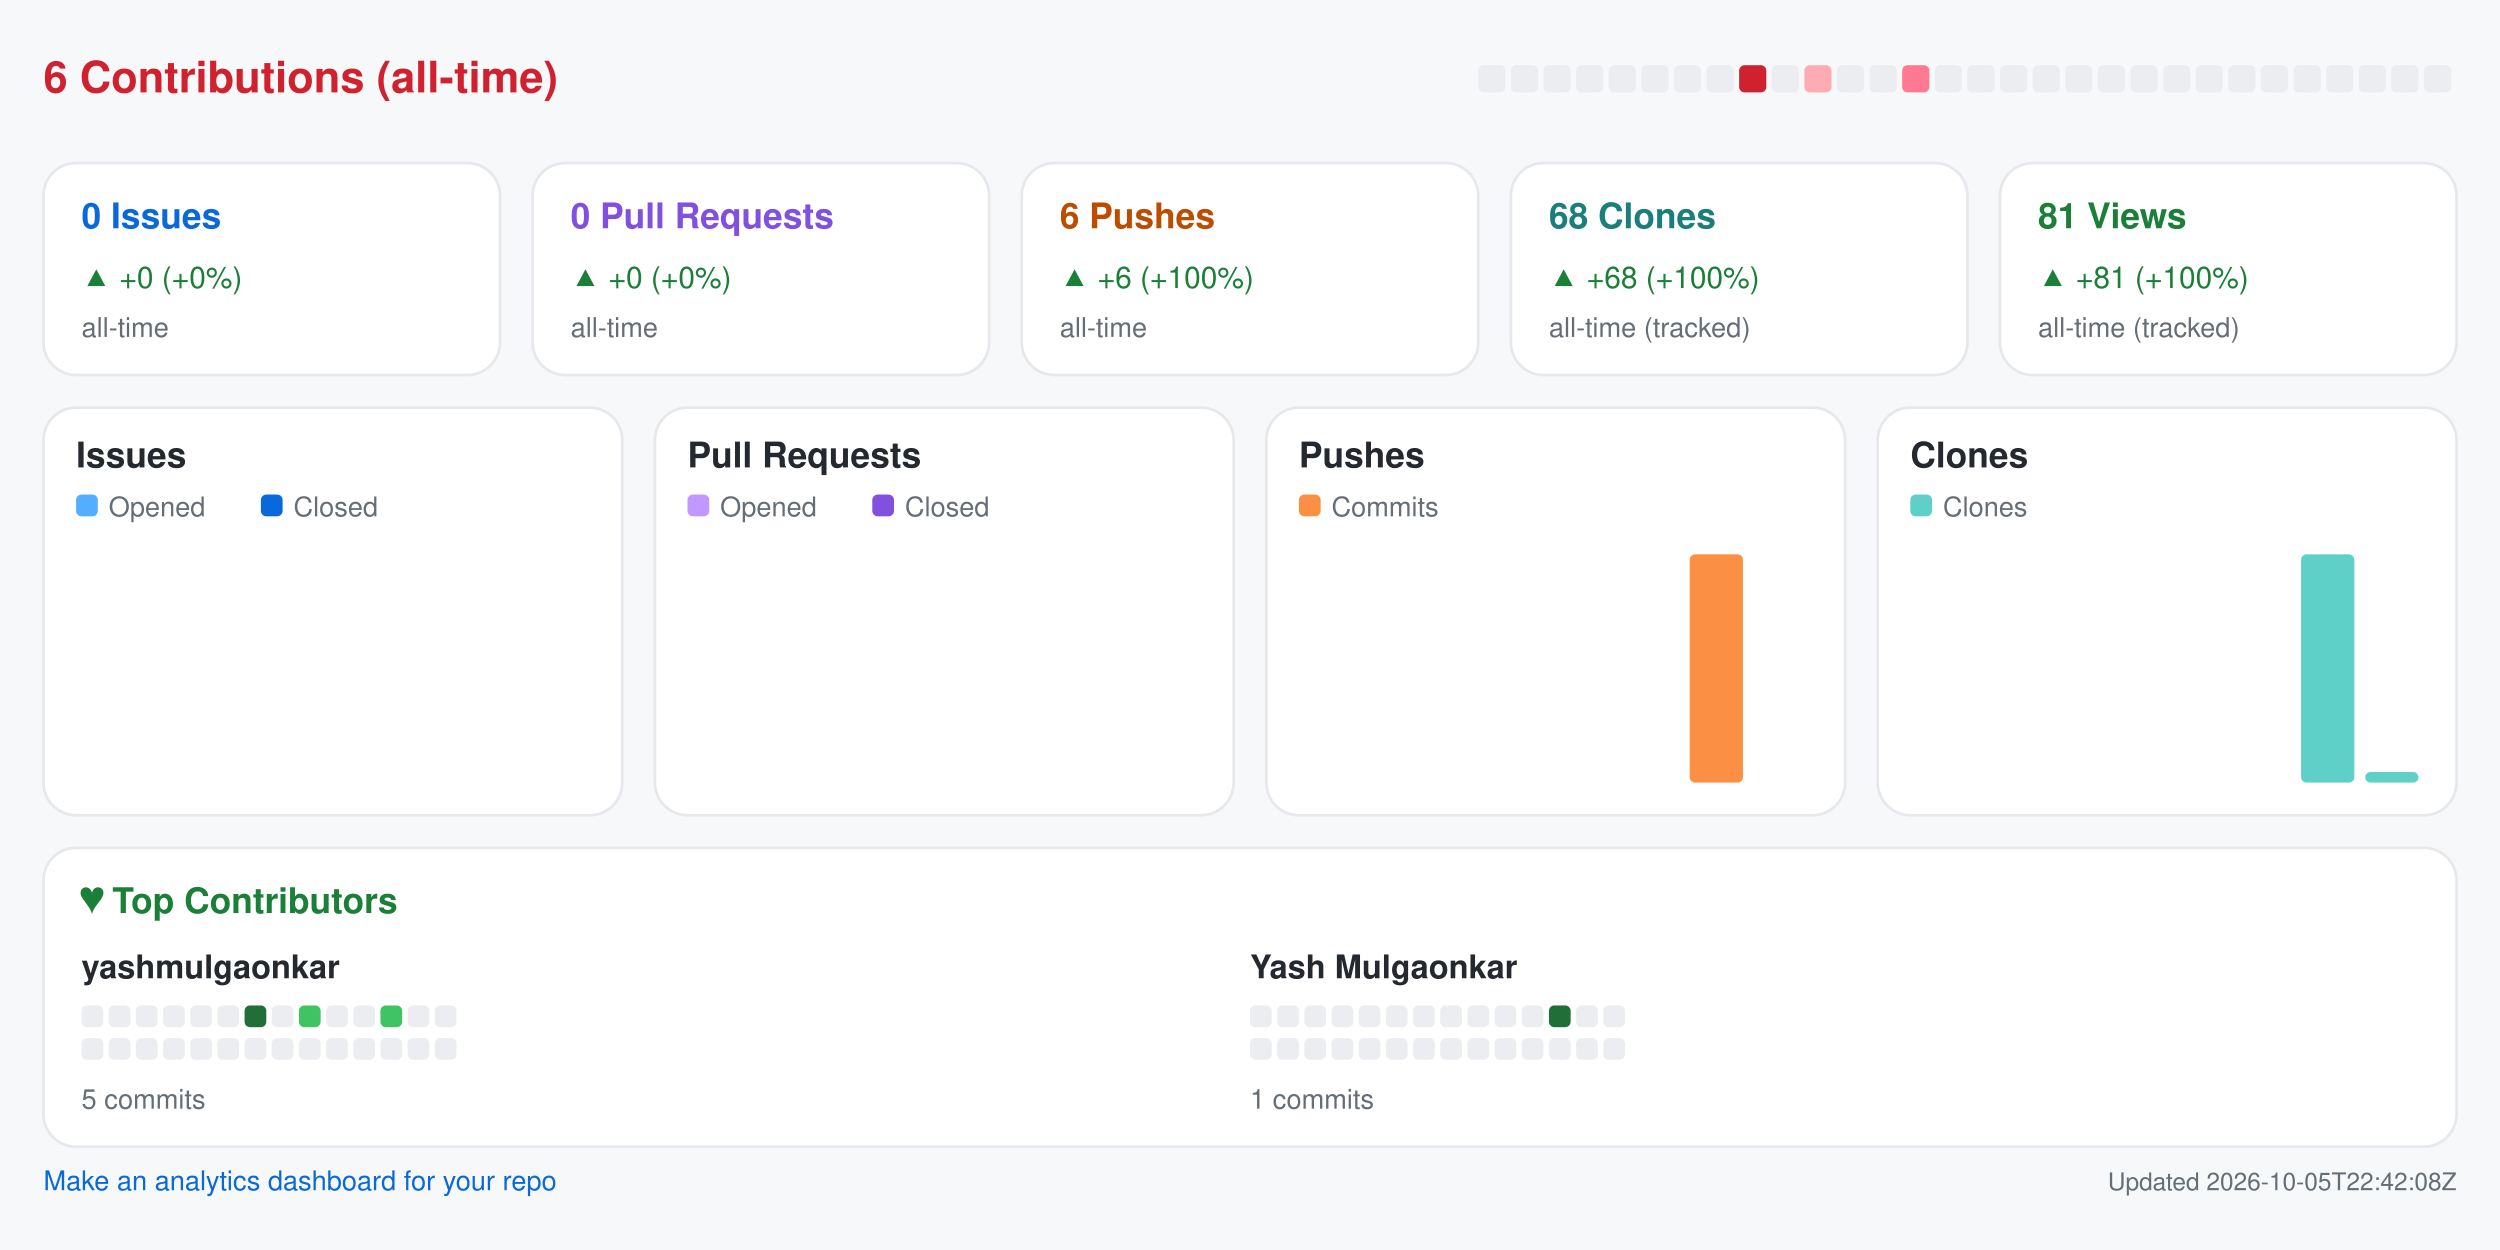
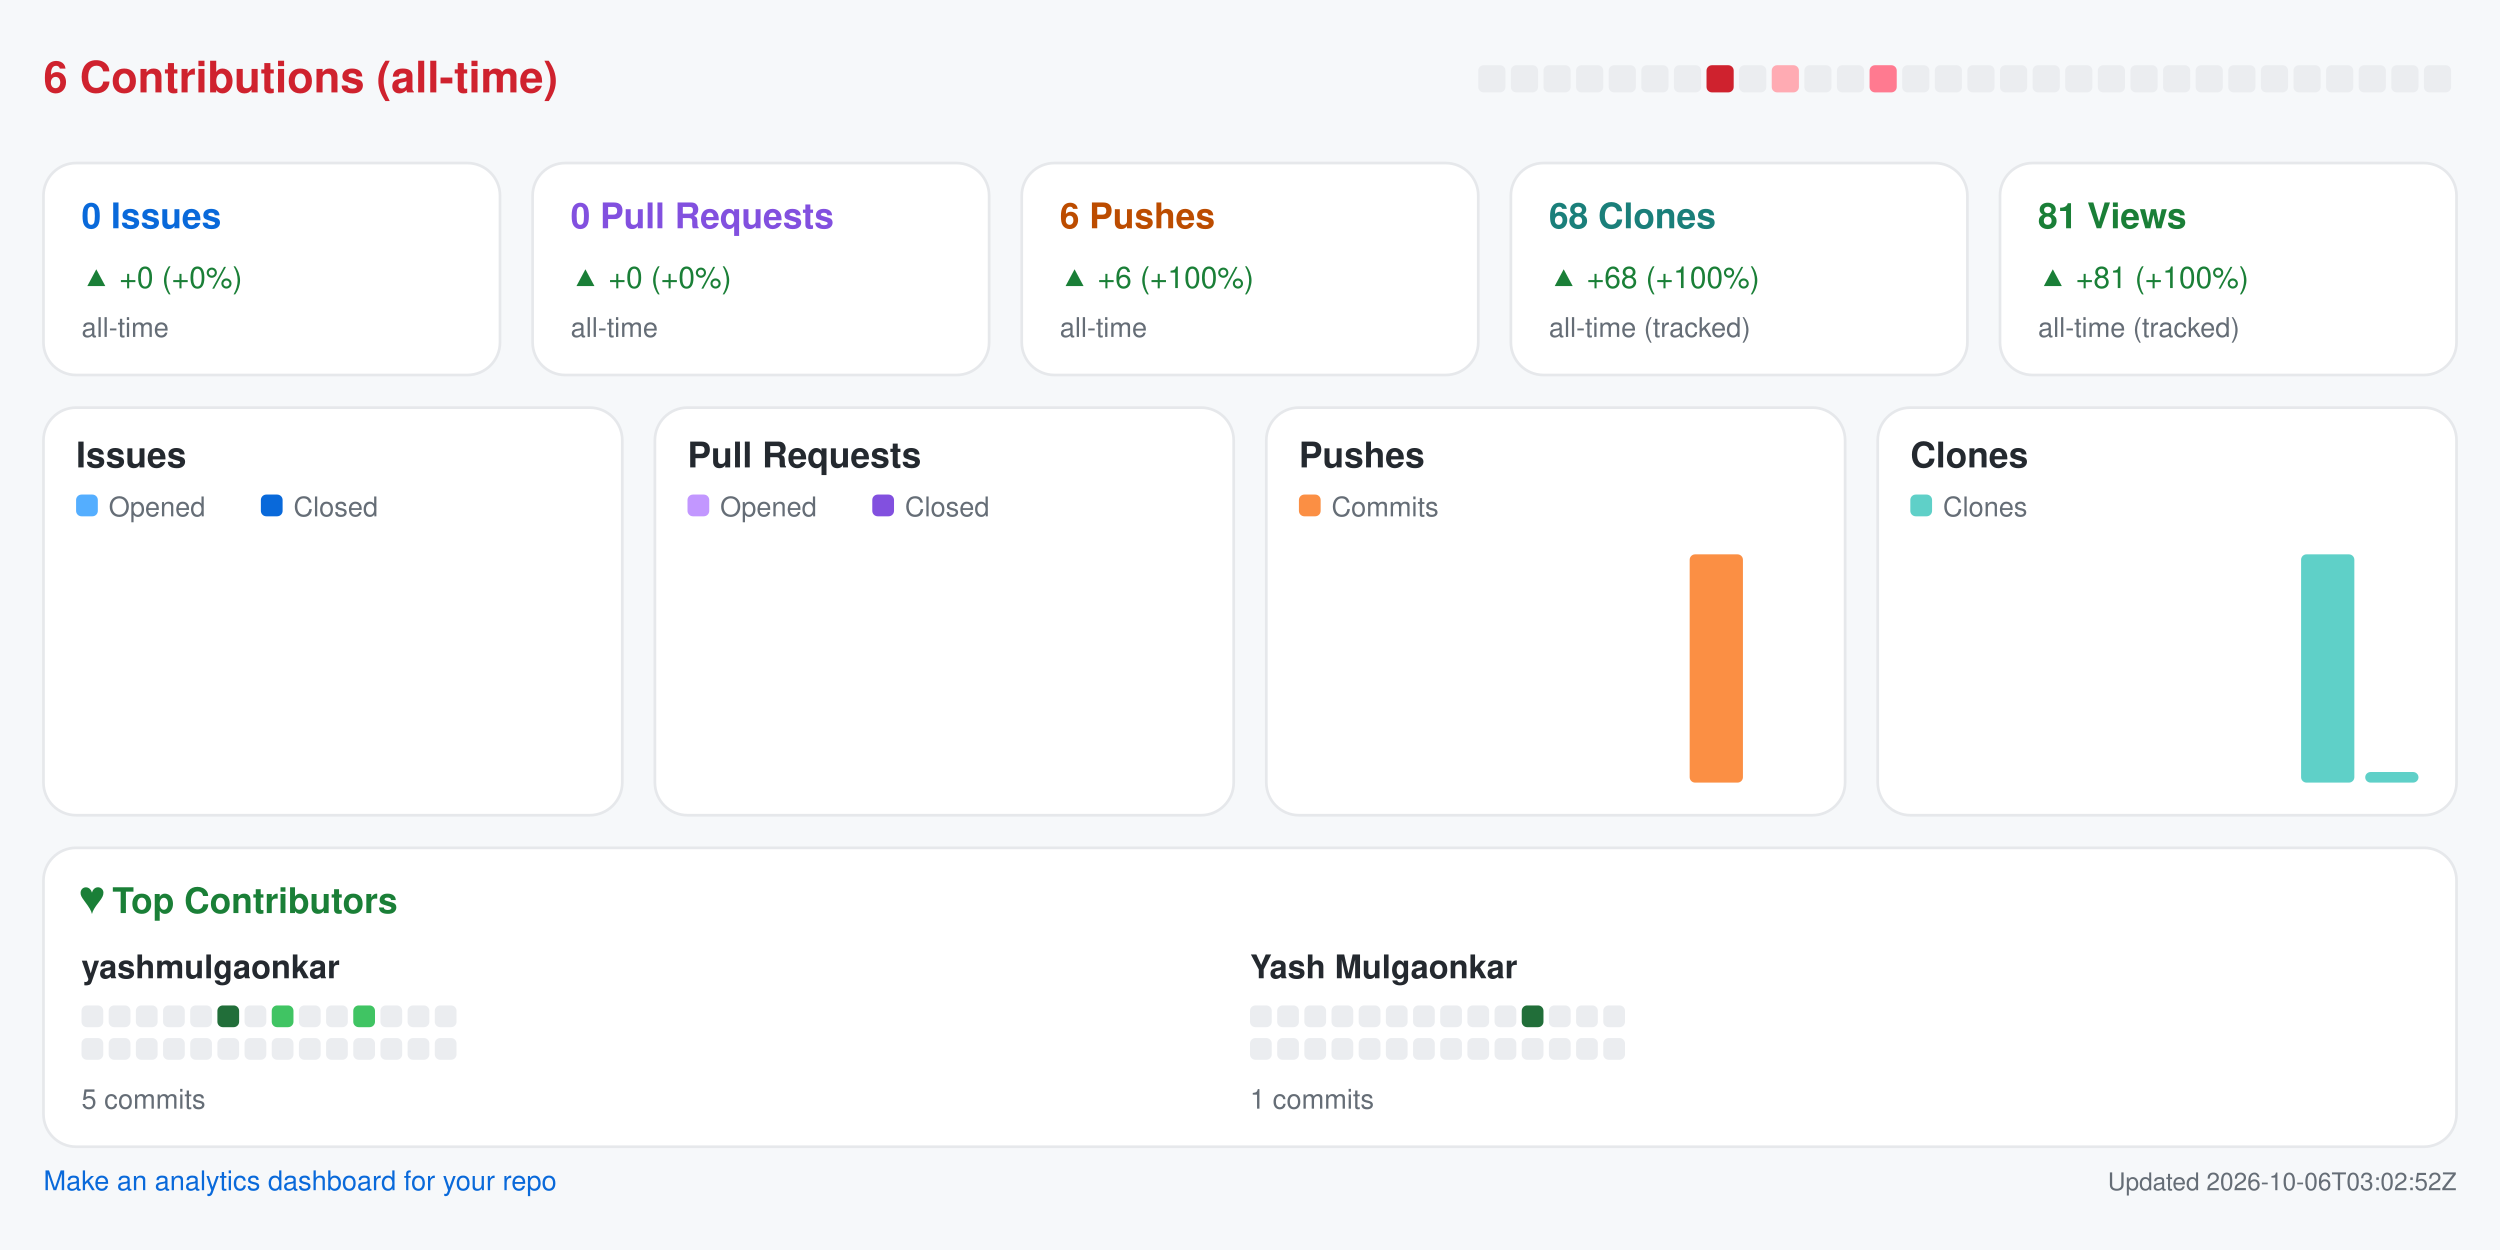
<svg xmlns="http://www.w3.org/2000/svg" width="920" height="460" viewBox="0 0 920 460" role="img" aria-label="Repository analytics for yashmulgaonkar/pi-tools">
  <rect x="0.0" y="0.0" width="920.0" height="460.0" rx="0" fill="#f6f8fa" />
  <text x="16.0" y="34.0" fill="#cf222e" font-size="16" font-family="-apple-system,BlinkMacSystemFont,Segoe UI,Helvetica,Arial,sans-serif" font-weight="600" text-anchor="start">6 Contributions (all-time)</text>
  <rect x="544.0" y="24.0" width="10.0" height="10.0" rx="2" fill="#ebedf0" />
  <rect x="556.0" y="24.0" width="10.0" height="10.0" rx="2" fill="#ebedf0" />
  <rect x="568.0" y="24.0" width="10.0" height="10.0" rx="2" fill="#ebedf0" />
  <rect x="580.0" y="24.0" width="10.0" height="10.0" rx="2" fill="#ebedf0" />
  <rect x="592.0" y="24.0" width="10.0" height="10.0" rx="2" fill="#ebedf0" />
  <rect x="604.0" y="24.0" width="10.0" height="10.0" rx="2" fill="#ebedf0" />
  <rect x="616.0" y="24.0" width="10.0" height="10.0" rx="2" fill="#ebedf0" />
-   <rect x="628.0" y="24.0" width="10.0" height="10.0" rx="2" fill="#ebedf0" />
-   <rect x="640.0" y="24.0" width="10.0" height="10.0" rx="2" fill="#cf222e" />
-   <rect x="652.0" y="24.0" width="10.0" height="10.0" rx="2" fill="#ebedf0" />
-   <rect x="664.0" y="24.0" width="10.0" height="10.0" rx="2" fill="#ffabb3" />
+   <rect x="628.0" y="24.0" width="10.0" height="10.0" rx="2" fill="#cf222e" />
+   <rect x="640.0" y="24.0" width="10.0" height="10.0" rx="2" fill="#ebedf0" />
+   <rect x="652.0" y="24.0" width="10.0" height="10.0" rx="2" fill="#ffabb3" />
+   <rect x="664.0" y="24.0" width="10.0" height="10.0" rx="2" fill="#ebedf0" />
  <rect x="676.0" y="24.0" width="10.0" height="10.0" rx="2" fill="#ebedf0" />
-   <rect x="688.0" y="24.0" width="10.0" height="10.0" rx="2" fill="#ebedf0" />
-   <rect x="700.0" y="24.0" width="10.0" height="10.0" rx="2" fill="#ff7a90" />
+   <rect x="688.0" y="24.0" width="10.0" height="10.0" rx="2" fill="#ff7a90" />
+   <rect x="700.0" y="24.0" width="10.0" height="10.0" rx="2" fill="#ebedf0" />
  <rect x="712.0" y="24.0" width="10.0" height="10.0" rx="2" fill="#ebedf0" />
  <rect x="724.0" y="24.0" width="10.0" height="10.0" rx="2" fill="#ebedf0" />
  <rect x="736.0" y="24.0" width="10.0" height="10.0" rx="2" fill="#ebedf0" />
  <rect x="748.0" y="24.0" width="10.0" height="10.0" rx="2" fill="#ebedf0" />
  <rect x="760.0" y="24.0" width="10.0" height="10.0" rx="2" fill="#ebedf0" />
  <rect x="772.0" y="24.0" width="10.0" height="10.0" rx="2" fill="#ebedf0" />
  <rect x="784.0" y="24.0" width="10.0" height="10.0" rx="2" fill="#ebedf0" />
  <rect x="796.0" y="24.0" width="10.0" height="10.0" rx="2" fill="#ebedf0" />
  <rect x="808.0" y="24.0" width="10.0" height="10.0" rx="2" fill="#ebedf0" />
  <rect x="820.0" y="24.0" width="10.0" height="10.0" rx="2" fill="#ebedf0" />
  <rect x="832.0" y="24.0" width="10.0" height="10.0" rx="2" fill="#ebedf0" />
  <rect x="844.0" y="24.0" width="10.0" height="10.0" rx="2" fill="#ebedf0" />
  <rect x="856.0" y="24.0" width="10.0" height="10.0" rx="2" fill="#ebedf0" />
  <rect x="868.0" y="24.0" width="10.0" height="10.0" rx="2" fill="#ebedf0" />
  <rect x="880.0" y="24.0" width="10.0" height="10.0" rx="2" fill="#ebedf0" />
  <rect x="892.0" y="24.0" width="10.0" height="10.0" rx="2" fill="#ebedf0" />
  <rect x="16.0" y="60.0" width="168.0" height="78.0" rx="12" fill="#ffffff" stroke="#e6e8eb" />
  <text x="30.0" y="84.0" fill="#0969da" font-size="13" font-family="-apple-system,BlinkMacSystemFont,Segoe UI,Helvetica,Arial,sans-serif" font-weight="600" text-anchor="start">0 Issues</text>
  <text x="30.0" y="106.0" fill="#1a7f37" font-size="11" font-family="-apple-system,BlinkMacSystemFont,Segoe UI,Helvetica,Arial,sans-serif" font-weight="400" text-anchor="start">▲ +0 (+0%)</text>
  <text x="30.0" y="124.0" fill="#656d76" font-size="10" font-family="-apple-system,BlinkMacSystemFont,Segoe UI,Helvetica,Arial,sans-serif" font-weight="400" text-anchor="start">all-time</text>
  <rect x="196.0" y="60.0" width="168.0" height="78.0" rx="12" fill="#ffffff" stroke="#e6e8eb" />
  <text x="210.0" y="84.0" fill="#8250df" font-size="13" font-family="-apple-system,BlinkMacSystemFont,Segoe UI,Helvetica,Arial,sans-serif" font-weight="600" text-anchor="start">0 Pull Requests</text>
  <text x="210.0" y="106.0" fill="#1a7f37" font-size="11" font-family="-apple-system,BlinkMacSystemFont,Segoe UI,Helvetica,Arial,sans-serif" font-weight="400" text-anchor="start">▲ +0 (+0%)</text>
  <text x="210.0" y="124.0" fill="#656d76" font-size="10" font-family="-apple-system,BlinkMacSystemFont,Segoe UI,Helvetica,Arial,sans-serif" font-weight="400" text-anchor="start">all-time</text>
  <rect x="376.0" y="60.0" width="168.0" height="78.0" rx="12" fill="#ffffff" stroke="#e6e8eb" />
  <text x="390.0" y="84.0" fill="#bc4c00" font-size="13" font-family="-apple-system,BlinkMacSystemFont,Segoe UI,Helvetica,Arial,sans-serif" font-weight="600" text-anchor="start">6 Pushes</text>
  <text x="390.0" y="106.0" fill="#1a7f37" font-size="11" font-family="-apple-system,BlinkMacSystemFont,Segoe UI,Helvetica,Arial,sans-serif" font-weight="400" text-anchor="start">▲ +6 (+100%)</text>
  <text x="390.0" y="124.0" fill="#656d76" font-size="10" font-family="-apple-system,BlinkMacSystemFont,Segoe UI,Helvetica,Arial,sans-serif" font-weight="400" text-anchor="start">all-time</text>
  <rect x="556.0" y="60.0" width="168.0" height="78.0" rx="12" fill="#ffffff" stroke="#e6e8eb" />
  <text x="570.0" y="84.0" fill="#1a7f7a" font-size="13" font-family="-apple-system,BlinkMacSystemFont,Segoe UI,Helvetica,Arial,sans-serif" font-weight="600" text-anchor="start">68 Clones</text>
  <text x="570.0" y="106.0" fill="#1a7f37" font-size="11" font-family="-apple-system,BlinkMacSystemFont,Segoe UI,Helvetica,Arial,sans-serif" font-weight="400" text-anchor="start">▲ +68 (+100%)</text>
  <text x="570.0" y="124.0" fill="#656d76" font-size="10" font-family="-apple-system,BlinkMacSystemFont,Segoe UI,Helvetica,Arial,sans-serif" font-weight="400" text-anchor="start">all-time (tracked)</text>
  <rect x="736.0" y="60.0" width="168.0" height="78.0" rx="12" fill="#ffffff" stroke="#e6e8eb" />
  <text x="750.0" y="84.0" fill="#1a7f37" font-size="13" font-family="-apple-system,BlinkMacSystemFont,Segoe UI,Helvetica,Arial,sans-serif" font-weight="600" text-anchor="start">81 Views</text>
  <text x="750.0" y="106.0" fill="#1a7f37" font-size="11" font-family="-apple-system,BlinkMacSystemFont,Segoe UI,Helvetica,Arial,sans-serif" font-weight="400" text-anchor="start">▲ +81 (+100%)</text>
  <text x="750.0" y="124.0" fill="#656d76" font-size="10" font-family="-apple-system,BlinkMacSystemFont,Segoe UI,Helvetica,Arial,sans-serif" font-weight="400" text-anchor="start">all-time (tracked)</text>
  <rect x="16.0" y="150.0" width="213.0" height="150.0" rx="12" fill="#ffffff" stroke="#e6e8eb" />
  <text x="28.0" y="172.0" fill="#24292f" font-size="13" font-family="-apple-system,BlinkMacSystemFont,Segoe UI,Helvetica,Arial,sans-serif" font-weight="600" text-anchor="start">Issues</text>
  <rect x="28.0" y="182.0" width="8.0" height="8.0" rx="2" fill="#54aeff" />
  <text x="40.0" y="190.0" fill="#656d76" font-size="10" font-family="-apple-system,BlinkMacSystemFont,Segoe UI,Helvetica,Arial,sans-serif" font-weight="400" text-anchor="start">Opened</text>
  <rect x="96.0" y="182.0" width="8.0" height="8.0" rx="2" fill="#0969da" />
  <text x="108.0" y="190.0" fill="#656d76" font-size="10" font-family="-apple-system,BlinkMacSystemFont,Segoe UI,Helvetica,Arial,sans-serif" font-weight="400" text-anchor="start">Closed</text>
  <rect x="30.0" y="288.0" width="8.8" height="0.0" rx="2" fill="#54aeff" />
  <rect x="39.8" y="288.0" width="8.8" height="0.0" rx="2" fill="#0969da" />
  <rect x="53.6" y="288.0" width="8.8" height="0.0" rx="2" fill="#54aeff" />
  <rect x="63.4" y="288.0" width="8.8" height="0.0" rx="2" fill="#0969da" />
  <rect x="77.2" y="288.0" width="8.8" height="0.0" rx="2" fill="#54aeff" />
  <rect x="87.1" y="288.0" width="8.8" height="0.0" rx="2" fill="#0969da" />
  <rect x="100.9" y="288.0" width="8.8" height="0.0" rx="2" fill="#54aeff" />
  <rect x="110.7" y="288.0" width="8.8" height="0.0" rx="2" fill="#0969da" />
  <rect x="124.5" y="288.0" width="8.8" height="0.0" rx="2" fill="#54aeff" />
  <rect x="134.3" y="288.0" width="8.8" height="0.0" rx="2" fill="#0969da" />
  <rect x="148.1" y="288.0" width="8.8" height="0.0" rx="2" fill="#54aeff" />
  <rect x="157.9" y="288.0" width="8.8" height="0.0" rx="2" fill="#0969da" />
  <rect x="171.8" y="288.0" width="8.8" height="0.0" rx="2" fill="#54aeff" />
  <rect x="181.6" y="288.0" width="8.8" height="0.0" rx="2" fill="#0969da" />
  <rect x="195.4" y="288.0" width="8.8" height="0.0" rx="2" fill="#54aeff" />
  <rect x="205.2" y="288.0" width="8.8" height="0.0" rx="2" fill="#0969da" />
  <rect x="241.0" y="150.0" width="213.0" height="150.0" rx="12" fill="#ffffff" stroke="#e6e8eb" />
  <text x="253.0" y="172.0" fill="#24292f" font-size="13" font-family="-apple-system,BlinkMacSystemFont,Segoe UI,Helvetica,Arial,sans-serif" font-weight="600" text-anchor="start">Pull Requests</text>
  <rect x="253.0" y="182.0" width="8.0" height="8.0" rx="2" fill="#c297ff" />
  <text x="265.0" y="190.0" fill="#656d76" font-size="10" font-family="-apple-system,BlinkMacSystemFont,Segoe UI,Helvetica,Arial,sans-serif" font-weight="400" text-anchor="start">Opened</text>
  <rect x="321.0" y="182.0" width="8.0" height="8.0" rx="2" fill="#8250df" />
  <text x="333.0" y="190.0" fill="#656d76" font-size="10" font-family="-apple-system,BlinkMacSystemFont,Segoe UI,Helvetica,Arial,sans-serif" font-weight="400" text-anchor="start">Closed</text>
  <rect x="255.0" y="288.0" width="8.8" height="0.0" rx="2" fill="#c297ff" />
  <rect x="264.8" y="288.0" width="8.8" height="0.0" rx="2" fill="#8250df" />
  <rect x="278.6" y="288.0" width="8.8" height="0.0" rx="2" fill="#c297ff" />
  <rect x="288.4" y="288.0" width="8.8" height="0.0" rx="2" fill="#8250df" />
  <rect x="302.2" y="288.0" width="8.8" height="0.0" rx="2" fill="#c297ff" />
  <rect x="312.1" y="288.0" width="8.8" height="0.0" rx="2" fill="#8250df" />
  <rect x="325.9" y="288.0" width="8.8" height="0.0" rx="2" fill="#c297ff" />
  <rect x="335.7" y="288.0" width="8.8" height="0.0" rx="2" fill="#8250df" />
  <rect x="349.5" y="288.0" width="8.8" height="0.0" rx="2" fill="#c297ff" />
  <rect x="359.3" y="288.0" width="8.8" height="0.0" rx="2" fill="#8250df" />
  <rect x="373.1" y="288.0" width="8.8" height="0.0" rx="2" fill="#c297ff" />
  <rect x="382.9" y="288.0" width="8.8" height="0.0" rx="2" fill="#8250df" />
  <rect x="396.8" y="288.0" width="8.8" height="0.0" rx="2" fill="#c297ff" />
  <rect x="406.6" y="288.0" width="8.8" height="0.0" rx="2" fill="#8250df" />
  <rect x="420.4" y="288.0" width="8.8" height="0.0" rx="2" fill="#c297ff" />
  <rect x="430.2" y="288.0" width="8.8" height="0.0" rx="2" fill="#8250df" />
  <rect x="466.0" y="150.0" width="213.0" height="150.0" rx="12" fill="#ffffff" stroke="#e6e8eb" />
  <text x="478.0" y="172.0" fill="#24292f" font-size="13" font-family="-apple-system,BlinkMacSystemFont,Segoe UI,Helvetica,Arial,sans-serif" font-weight="600" text-anchor="start">Pushes</text>
  <rect x="478.0" y="182.0" width="8.0" height="8.0" rx="2" fill="#fb8f44" />
  <text x="490.0" y="190.0" fill="#656d76" font-size="10" font-family="-apple-system,BlinkMacSystemFont,Segoe UI,Helvetica,Arial,sans-serif" font-weight="400" text-anchor="start">Commits</text>
  <rect x="480.0" y="288.0" width="19.6" height="0.0" rx="2" fill="#fb8f44" />
  <rect x="503.6" y="288.0" width="19.6" height="0.0" rx="2" fill="#fb8f44" />
  <rect x="527.2" y="288.0" width="19.6" height="0.0" rx="2" fill="#fb8f44" />
  <rect x="550.9" y="288.0" width="19.6" height="0.0" rx="2" fill="#fb8f44" />
  <rect x="574.5" y="288.0" width="19.6" height="0.0" rx="2" fill="#fb8f44" />
  <rect x="598.1" y="288.0" width="19.6" height="0.0" rx="2" fill="#fb8f44" />
  <rect x="621.8" y="204.0" width="19.6" height="84.0" rx="2" fill="#fb8f44" />
  <rect x="645.4" y="288.0" width="19.6" height="0.0" rx="2" fill="#fb8f44" />
  <rect x="691.0" y="150.0" width="213.0" height="150.0" rx="12" fill="#ffffff" stroke="#e6e8eb" />
  <text x="703.0" y="172.0" fill="#24292f" font-size="13" font-family="-apple-system,BlinkMacSystemFont,Segoe UI,Helvetica,Arial,sans-serif" font-weight="600" text-anchor="start">Clones</text>
  <rect x="703.0" y="182.0" width="8.0" height="8.0" rx="2" fill="#5fd0c8" />
  <text x="715.0" y="190.0" fill="#656d76" font-size="10" font-family="-apple-system,BlinkMacSystemFont,Segoe UI,Helvetica,Arial,sans-serif" font-weight="400" text-anchor="start">Clones</text>
  <rect x="705.0" y="288.0" width="19.6" height="0.0" rx="2" fill="#5fd0c8" />
  <rect x="728.6" y="288.0" width="19.6" height="0.0" rx="2" fill="#5fd0c8" />
  <rect x="752.2" y="288.0" width="19.6" height="0.0" rx="2" fill="#5fd0c8" />
  <rect x="775.9" y="288.0" width="19.6" height="0.0" rx="2" fill="#5fd0c8" />
  <rect x="799.5" y="288.0" width="19.6" height="0.0" rx="2" fill="#5fd0c8" />
  <rect x="823.1" y="288.0" width="19.6" height="0.0" rx="2" fill="#5fd0c8" />
  <rect x="846.8" y="204.0" width="19.6" height="84.0" rx="2" fill="#5fd0c8" />
  <rect x="870.4" y="284.1" width="19.6" height="3.9" rx="2" fill="#5fd0c8" />
  <rect x="16.0" y="312.0" width="888.0" height="110.0" rx="12" fill="#ffffff" stroke="#e6e8eb" />
  <text x="30.0" y="336.0" fill="#1a7f37" font-size="13" font-family="-apple-system,BlinkMacSystemFont,Segoe UI,Helvetica,Arial,sans-serif" font-weight="600" text-anchor="start">♥  Top Contributors</text>
  <text x="30.0" y="360.0" fill="#24292f" font-size="12" font-family="-apple-system,BlinkMacSystemFont,Segoe UI,Helvetica,Arial,sans-serif" font-weight="600" text-anchor="start">yashmulgaonkar</text>
  <rect x="30.0" y="370.0" width="8.0" height="8.0" rx="2" fill="#ebedf0" />
  <rect x="40.0" y="370.0" width="8.0" height="8.0" rx="2" fill="#ebedf0" />
  <rect x="50.0" y="370.0" width="8.0" height="8.0" rx="2" fill="#ebedf0" />
  <rect x="60.0" y="370.0" width="8.0" height="8.0" rx="2" fill="#ebedf0" />
  <rect x="70.0" y="370.0" width="8.0" height="8.0" rx="2" fill="#ebedf0" />
-   <rect x="80.0" y="370.0" width="8.0" height="8.0" rx="2" fill="#ebedf0" />
-   <rect x="90.0" y="370.0" width="8.0" height="8.0" rx="2" fill="#216e39" />
-   <rect x="100.0" y="370.0" width="8.0" height="8.0" rx="2" fill="#ebedf0" />
-   <rect x="110.0" y="370.0" width="8.0" height="8.0" rx="2" fill="#40c463" />
+   <rect x="80.0" y="370.0" width="8.0" height="8.0" rx="2" fill="#216e39" />
+   <rect x="90.0" y="370.0" width="8.0" height="8.0" rx="2" fill="#ebedf0" />
+   <rect x="100.0" y="370.0" width="8.0" height="8.0" rx="2" fill="#40c463" />
+   <rect x="110.0" y="370.0" width="8.0" height="8.0" rx="2" fill="#ebedf0" />
  <rect x="120.0" y="370.0" width="8.0" height="8.0" rx="2" fill="#ebedf0" />
-   <rect x="130.0" y="370.0" width="8.0" height="8.0" rx="2" fill="#ebedf0" />
-   <rect x="140.0" y="370.0" width="8.0" height="8.0" rx="2" fill="#40c463" />
+   <rect x="130.0" y="370.0" width="8.0" height="8.0" rx="2" fill="#40c463" />
+   <rect x="140.0" y="370.0" width="8.0" height="8.0" rx="2" fill="#ebedf0" />
  <rect x="150.0" y="370.0" width="8.0" height="8.0" rx="2" fill="#ebedf0" />
  <rect x="160.0" y="370.0" width="8.0" height="8.0" rx="2" fill="#ebedf0" />
  <rect x="30.0" y="382.0" width="8.0" height="8.0" rx="2" fill="#ebedf0" />
  <rect x="40.0" y="382.0" width="8.0" height="8.0" rx="2" fill="#ebedf0" />
  <rect x="50.0" y="382.0" width="8.0" height="8.0" rx="2" fill="#ebedf0" />
  <rect x="60.0" y="382.0" width="8.0" height="8.0" rx="2" fill="#ebedf0" />
  <rect x="70.0" y="382.0" width="8.0" height="8.0" rx="2" fill="#ebedf0" />
  <rect x="80.0" y="382.0" width="8.0" height="8.0" rx="2" fill="#ebedf0" />
  <rect x="90.0" y="382.0" width="8.0" height="8.0" rx="2" fill="#ebedf0" />
  <rect x="100.0" y="382.0" width="8.0" height="8.0" rx="2" fill="#ebedf0" />
  <rect x="110.0" y="382.0" width="8.0" height="8.0" rx="2" fill="#ebedf0" />
  <rect x="120.0" y="382.0" width="8.0" height="8.0" rx="2" fill="#ebedf0" />
  <rect x="130.0" y="382.0" width="8.0" height="8.0" rx="2" fill="#ebedf0" />
  <rect x="140.0" y="382.0" width="8.0" height="8.0" rx="2" fill="#ebedf0" />
  <rect x="150.0" y="382.0" width="8.0" height="8.0" rx="2" fill="#ebedf0" />
  <rect x="160.0" y="382.0" width="8.0" height="8.0" rx="2" fill="#ebedf0" />
  <text x="30.0" y="408.0" fill="#656d76" font-size="10" font-family="-apple-system,BlinkMacSystemFont,Segoe UI,Helvetica,Arial,sans-serif" font-weight="400" text-anchor="start">5 commits</text>
  <text x="460.0" y="360.0" fill="#24292f" font-size="12" font-family="-apple-system,BlinkMacSystemFont,Segoe UI,Helvetica,Arial,sans-serif" font-weight="600" text-anchor="start">Yash Mulgaonkar</text>
  <rect x="460.0" y="370.0" width="8.0" height="8.0" rx="2" fill="#ebedf0" />
  <rect x="470.0" y="370.0" width="8.0" height="8.0" rx="2" fill="#ebedf0" />
  <rect x="480.0" y="370.0" width="8.0" height="8.0" rx="2" fill="#ebedf0" />
  <rect x="490.0" y="370.0" width="8.0" height="8.0" rx="2" fill="#ebedf0" />
  <rect x="500.0" y="370.0" width="8.0" height="8.0" rx="2" fill="#ebedf0" />
  <rect x="510.0" y="370.0" width="8.0" height="8.0" rx="2" fill="#ebedf0" />
  <rect x="520.0" y="370.0" width="8.0" height="8.0" rx="2" fill="#ebedf0" />
  <rect x="530.0" y="370.0" width="8.0" height="8.0" rx="2" fill="#ebedf0" />
  <rect x="540.0" y="370.0" width="8.0" height="8.0" rx="2" fill="#ebedf0" />
  <rect x="550.0" y="370.0" width="8.0" height="8.0" rx="2" fill="#ebedf0" />
-   <rect x="560.0" y="370.0" width="8.0" height="8.0" rx="2" fill="#ebedf0" />
-   <rect x="570.0" y="370.0" width="8.0" height="8.0" rx="2" fill="#216e39" />
+   <rect x="560.0" y="370.0" width="8.0" height="8.0" rx="2" fill="#216e39" />
+   <rect x="570.0" y="370.0" width="8.0" height="8.0" rx="2" fill="#ebedf0" />
  <rect x="580.0" y="370.0" width="8.0" height="8.0" rx="2" fill="#ebedf0" />
  <rect x="590.0" y="370.0" width="8.0" height="8.0" rx="2" fill="#ebedf0" />
  <rect x="460.0" y="382.0" width="8.0" height="8.0" rx="2" fill="#ebedf0" />
  <rect x="470.0" y="382.0" width="8.0" height="8.0" rx="2" fill="#ebedf0" />
  <rect x="480.0" y="382.0" width="8.0" height="8.0" rx="2" fill="#ebedf0" />
  <rect x="490.0" y="382.0" width="8.0" height="8.0" rx="2" fill="#ebedf0" />
  <rect x="500.0" y="382.0" width="8.0" height="8.0" rx="2" fill="#ebedf0" />
  <rect x="510.0" y="382.0" width="8.0" height="8.0" rx="2" fill="#ebedf0" />
  <rect x="520.0" y="382.0" width="8.0" height="8.0" rx="2" fill="#ebedf0" />
  <rect x="530.0" y="382.0" width="8.0" height="8.0" rx="2" fill="#ebedf0" />
  <rect x="540.0" y="382.0" width="8.0" height="8.0" rx="2" fill="#ebedf0" />
  <rect x="550.0" y="382.0" width="8.0" height="8.0" rx="2" fill="#ebedf0" />
  <rect x="560.0" y="382.0" width="8.0" height="8.0" rx="2" fill="#ebedf0" />
  <rect x="570.0" y="382.0" width="8.0" height="8.0" rx="2" fill="#ebedf0" />
  <rect x="580.0" y="382.0" width="8.0" height="8.0" rx="2" fill="#ebedf0" />
  <rect x="590.0" y="382.0" width="8.0" height="8.0" rx="2" fill="#ebedf0" />
  <text x="460.0" y="408.0" fill="#656d76" font-size="10" font-family="-apple-system,BlinkMacSystemFont,Segoe UI,Helvetica,Arial,sans-serif" font-weight="400" text-anchor="start">1 commits</text>
  <a href="https://github.com/yashmulgaonkar/repo-analytics" target="_blank" rel="noopener noreferrer">
    <text x="16.0" y="438.0" fill="#0969da" font-size="10" font-family="-apple-system,BlinkMacSystemFont,Segoe UI,Helvetica,Arial,sans-serif" font-weight="400" text-anchor="start">Make an analytics dashboard for your repo</text>
  </a>
-   <text x="904.0" y="438.0" fill="#656d76" font-size="9" font-family="-apple-system,BlinkMacSystemFont,Segoe UI,Helvetica,Arial,sans-serif" font-weight="400" text-anchor="end">Updated 2026-10-05T22:42:08Z</text>
+   <text x="904.0" y="438.0" fill="#656d76" font-size="9" font-family="-apple-system,BlinkMacSystemFont,Segoe UI,Helvetica,Arial,sans-serif" font-weight="400" text-anchor="end">Updated 2026-10-06T03:02:52Z</text>
</svg>
